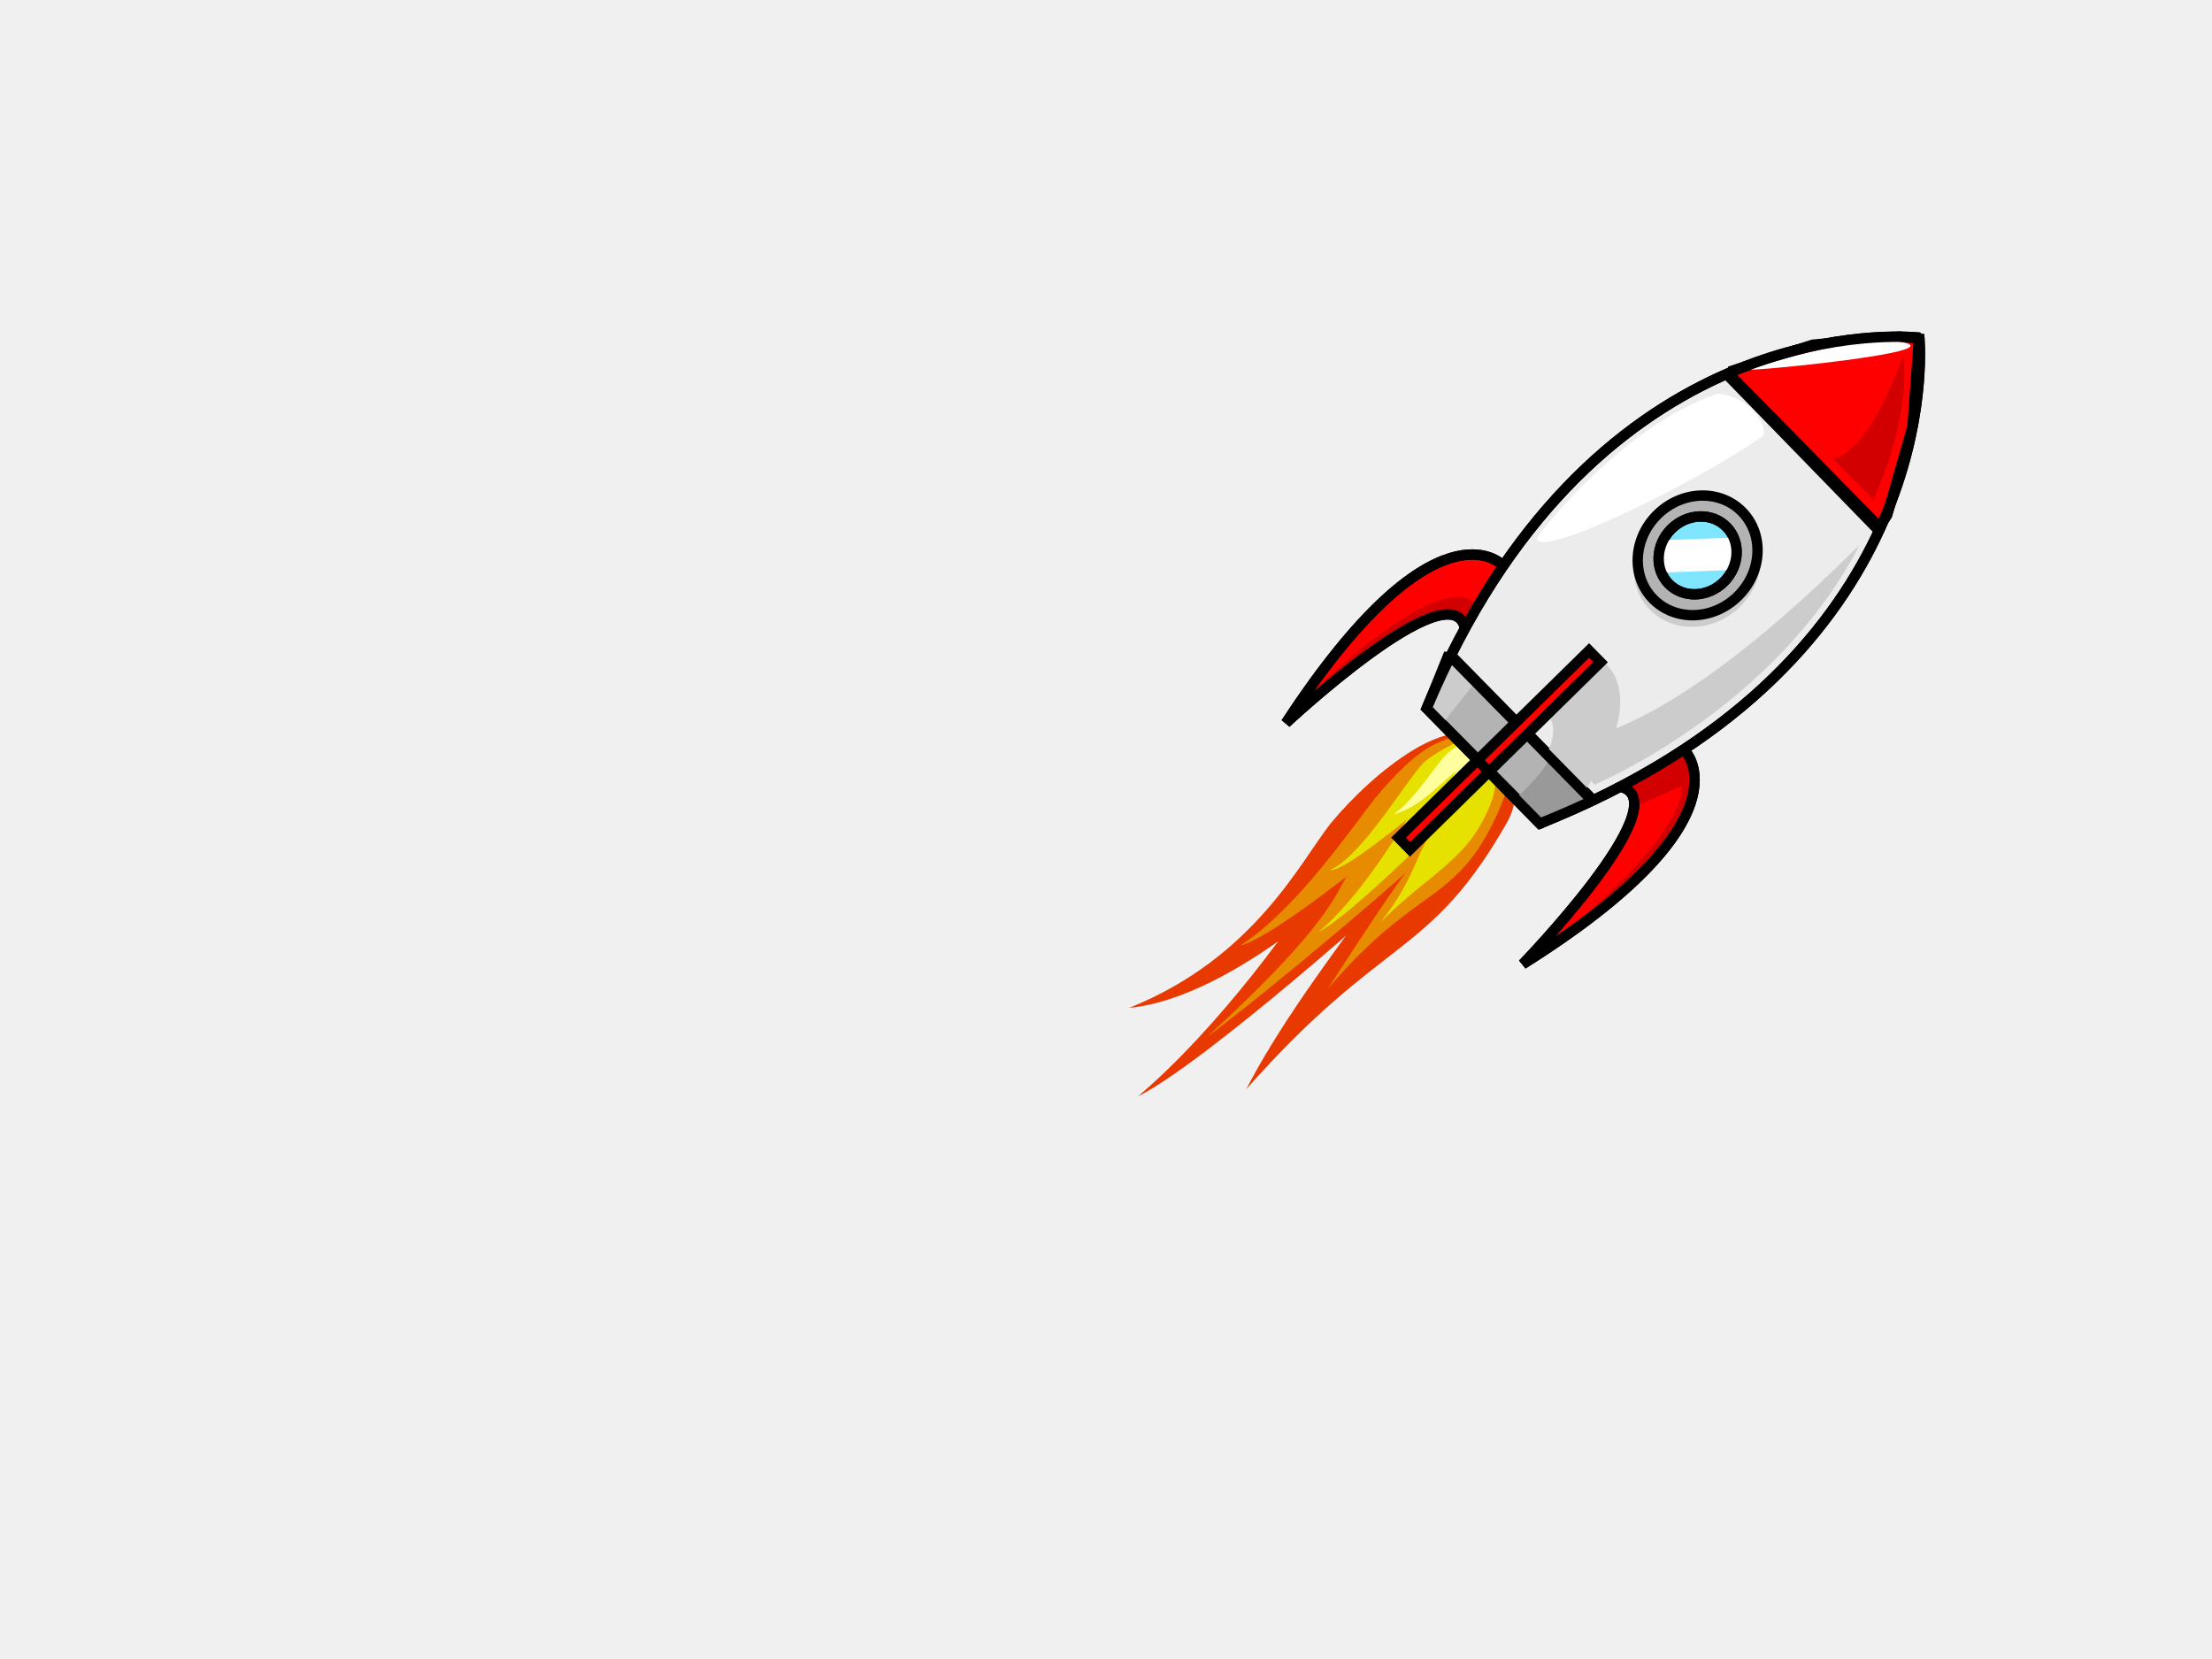
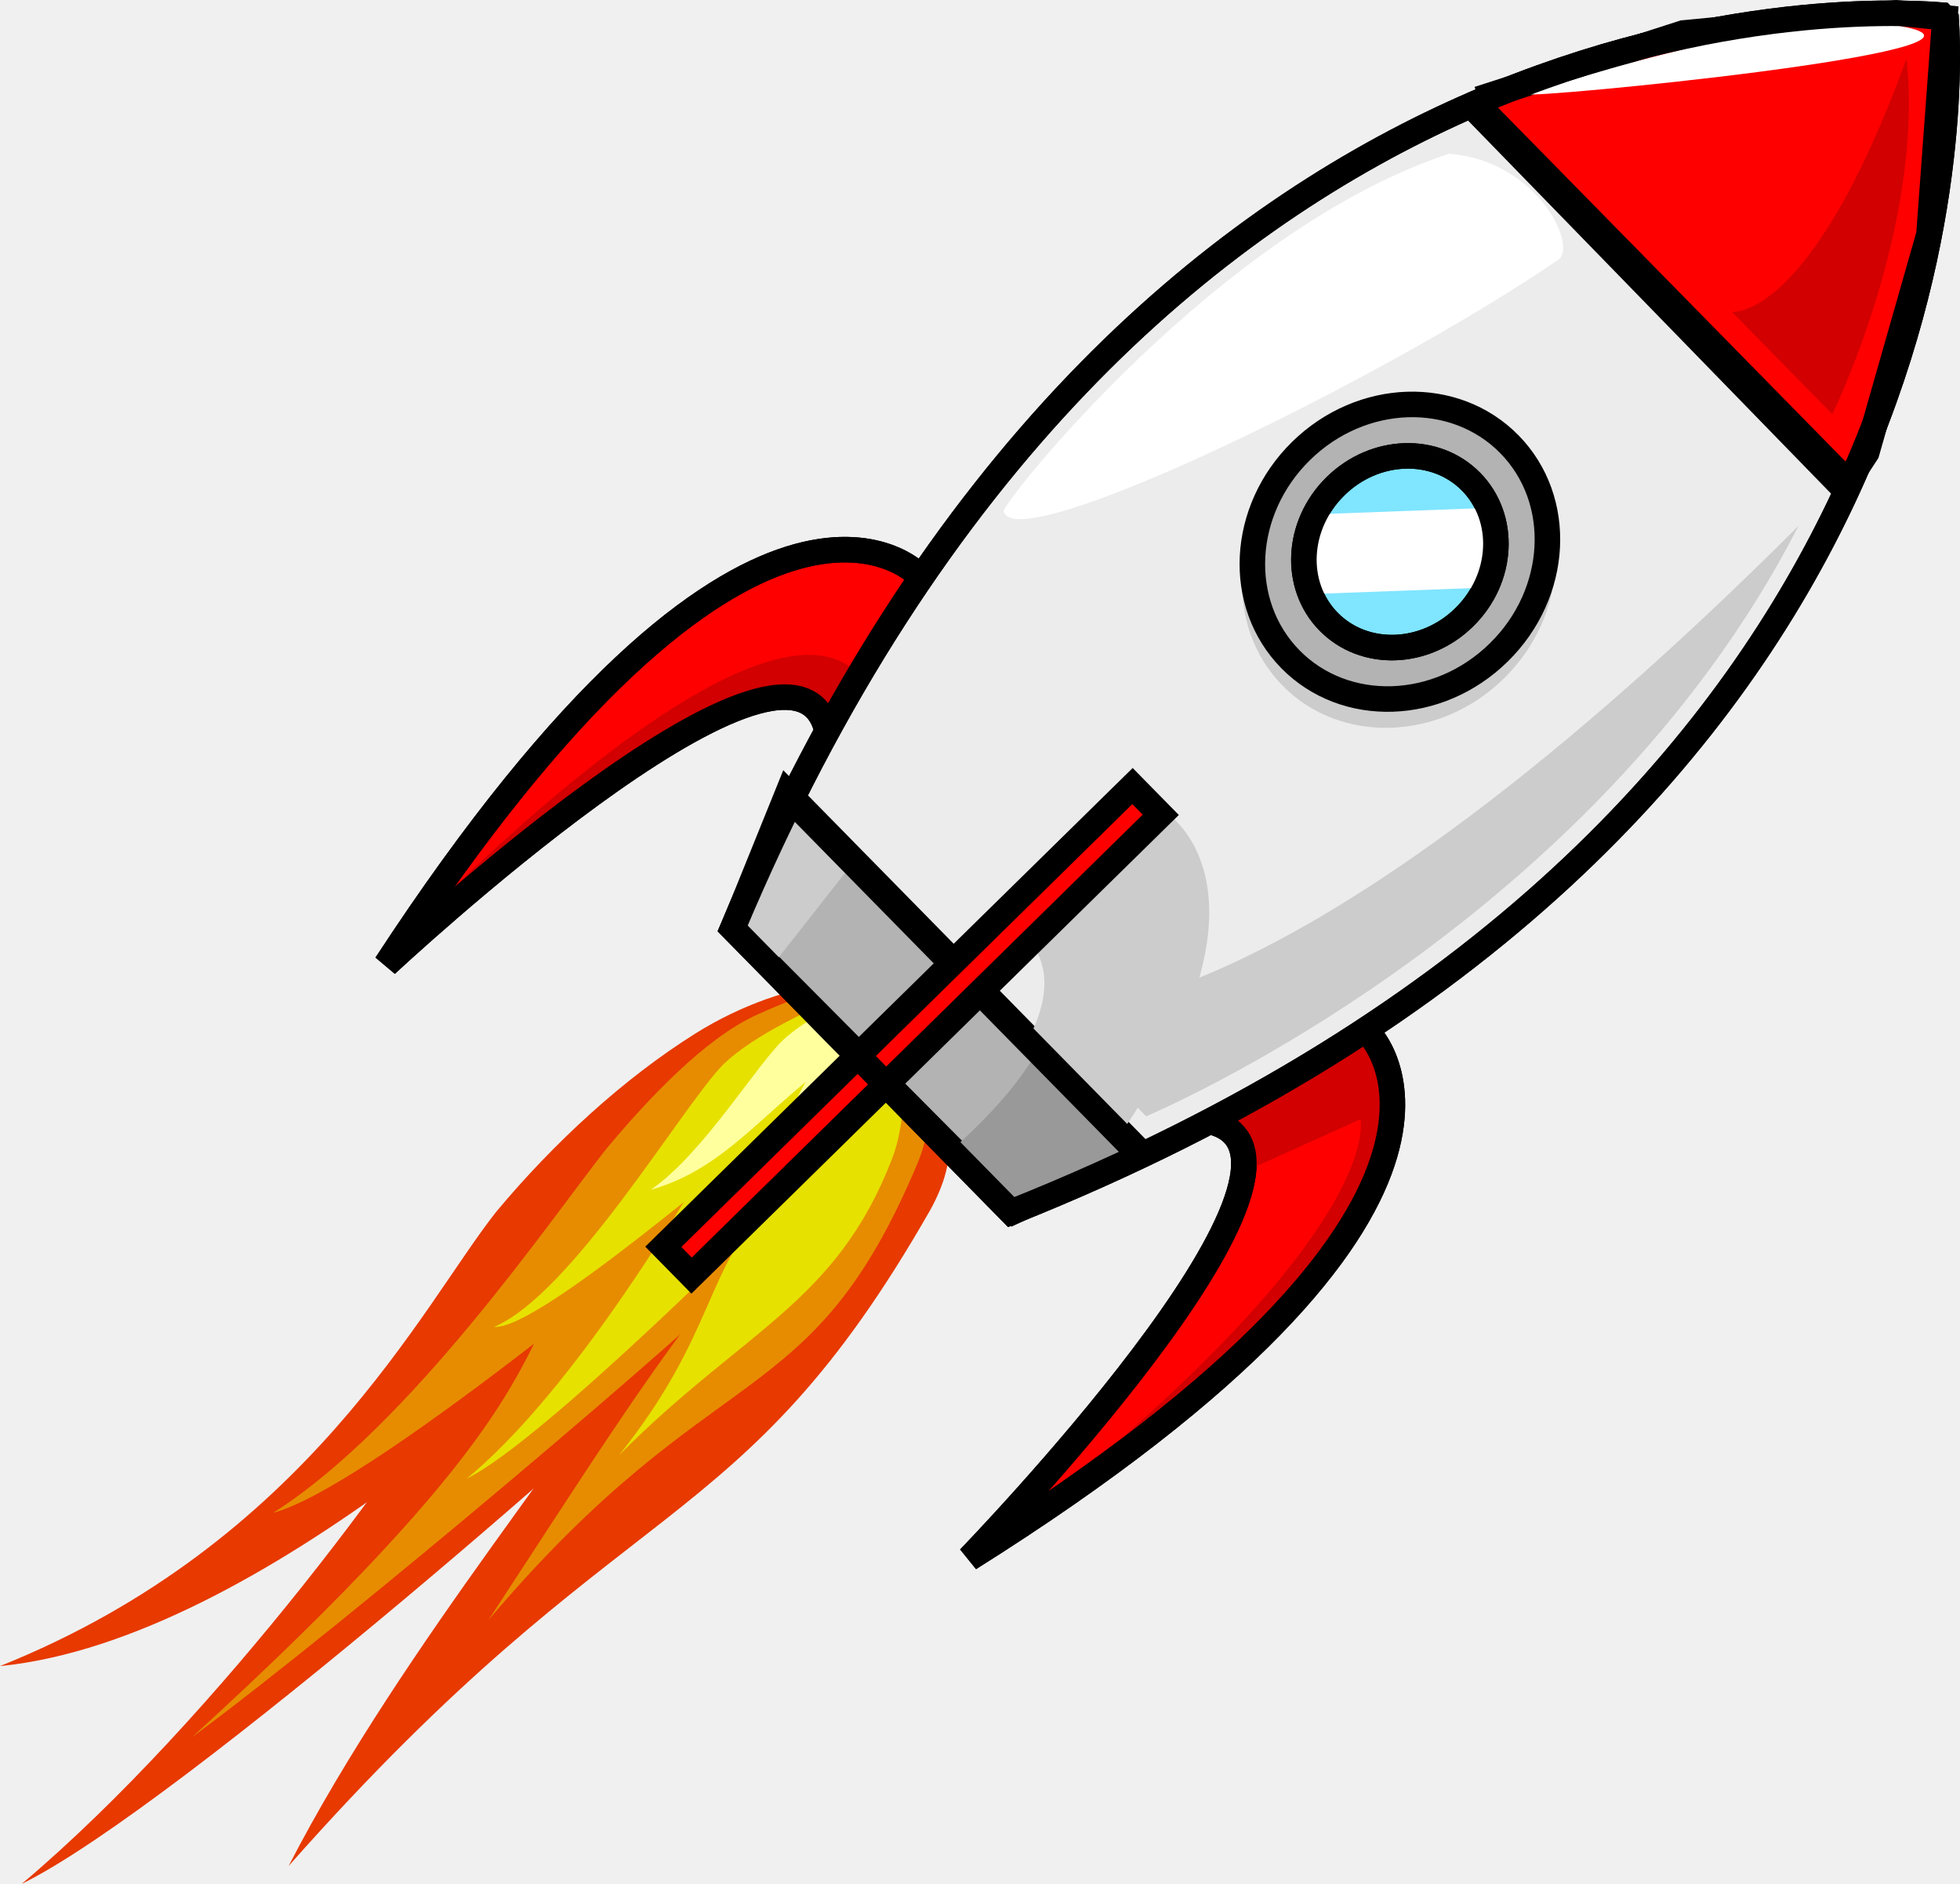
- <svg xmlns="http://www.w3.org/2000/svg" width="640" height="480">
-   <g>
-     <g id="svg_29" transform="rotate(-135 381.7464,272.8946) translate(95,26) translate(66,0) translate(117,124) translate(46,0) translate(-61,-34) translate(282.1893,0) scale(0.8557825,1) translate(-282.1893,0) translate(-9.03754,394.4143) scale(1,0.81238) translate(9.03754,-394.4143) translate(-9.03754,0) scale(0.5948176,0.7033576) translate(9.03754,0) translate(-9.03754,0) scale(0.7519532,0.6343239) translate(9.03754,0) translate(282.1893,0) scale(0.4609013,1.159731) translate(-282.1893,0) ">
-       <path fill="#e73900" fill-rule="evenodd" stroke-width="1pt" id="svg_27" d="m58.955,347.234c-67.992,-104.383 14.106,-113.705 -6.836,-256.61c51.357,67.417 65.696,150.111 87.256,174.57c14.88,19.209 22.219,42.395 20.218,66.217c-0.202,18.854 23.625,41.698 17.11,59.301c-34.644,-27.749 -94.233,-9.662 -117.749,-43.478z" />
-       <path fill="#e73900" fill-rule="evenodd" stroke-width="1pt" id="svg_26" d="m161.781,377.714c0.393,-19.99 -23.796,-28.662 -33.526,-44.274c-16.115,-11.925 -21.219,-30.487 -21.575,-48.766c-1.31,-29.234 24.748,-203.543 62.711,-250.356c-14.548,71.886 21.569,167.643 43.883,199.321c15.1,24.614 20.776,52.953 15.337,80.838c-2.672,22.247 -21.101,35.615 -31.071,55.569c-9.973,12.017 -23.544,13.155 -35.76,7.669z" />
-       <path fill="#e73900" fill-rule="evenodd" stroke-width="1pt" id="svg_25" d="m175.561,387.493c5.787,-17.367 -5.665,-44.895 -9.271,-61.002c-9.783,-14.504 -8.838,-32.016 -4.126,-48.078c6.937,-25.875 8.082,-147.981 120.025,-205.322c-86.818,85.183 -29.17,154.411 -19.772,187.746c5.49,25.333 2.684,51.737 -9.697,74.52c-17.094,31.454 -62.733,48.789 -77.159,52.137z" />
-       <path fill="#e78c00" fill-rule="evenodd" stroke-width="1pt" id="svg_24" d="m157.116,377.313c0.297,-16.32 -17.999,-23.4 -25.359,-36.145c-12.189,-9.735 -16.05,-24.889 -16.319,-39.812c-0.991,-23.866 23.326,-150.046 42.827,-204.387c-13.307,123.179 20.921,136.861 37.799,162.723c11.421,20.094 15.715,43.23 11.601,65.995c-2.021,18.162 -10.734,34.717 -18.275,51.007c-7.543,9.81 -23.035,5.099 -32.274,0.62z" />
-       <path fill="#e78c00" fill-rule="evenodd" stroke-width="1pt" id="svg_23" d="m86.963,353.927c-69.841,-71.705 6.257,-76.698 -13.112,-175.175c23.003,46.417 42.078,81.286 50.454,114.244c12.395,11.638 55.225,82.683 52.658,95.564c-26.992,-15.367 -69.89,-13.986 -90,-34.633z" />
-       <path fill="#e7e100" fill-rule="evenodd" stroke-width="1pt" id="svg_22" d="m100.91,349.609c-41.778,-39.659 -10.578,-62.945 -10.952,-112.48c11.549,43.353 48.08,54.035 47.611,80.078c6.035,7.79 37.634,63.345 34.992,70.483c-14.05,-11.254 -55.822,-23.055 -71.651,-38.081z" />
-       <path fill="#e78c00" fill-rule="evenodd" stroke-width="1pt" id="svg_21" d="m168.065,344.264c-7.34,-10.882 -6.631,-24.022 -3.095,-36.073c5.205,-19.414 28.071,-127.324 60.738,-150.795c-23.591,44.36 7.43,112.597 14.481,137.607c4.119,19.007 5.272,41.49 -7.276,55.912c-18.955,21.787 -42.882,34.475 -56.29,37.517c-8.524,5.982 -5.852,-32.084 -8.558,-44.169z" />
-       <path fill="#e7e100" fill-rule="evenodd" stroke-width="1pt" id="svg_20" d="m156.263,378.508c0.59,-9.984 -10.435,-14.776 -14.623,-22.764c-7.219,-6.265 -9.205,-15.639 -8.996,-24.783c-0.01,-14.637 -0.51,-105.876 18.026,-128.558c-8.204,35.656 22.691,88.808 32.379,105.064c6.49,12.588 8.541,26.86 5.453,40.695c-1.691,11.069 -7.44,20.987 -12.463,30.772c-4.863,5.818 -14.231,2.546 -19.776,-0.427z" />
-       <path fill="#e7e100" fill-rule="evenodd" stroke-width="1pt" id="svg_19" d="m165.08,379.783c4.746,-6.95 -1.138,-15.179 -0.704,-22.755c-2.499,-7.645 0.124,-15.27 4.23,-21.778c6.326,-10.568 17.442,-89.101 40.633,-97.45c-21.349,22.183 15.724,81.495 15.681,97.418c-0.763,11.893 -15.23,27.967 -23.445,36.615c-6.01,7.257 -17.905,14.231 -25.764,19.119c-6.027,-3.664 -7.917,-6.623 -10.632,-11.168z" />
-       <path fill="#ffff9e" fill-rule="evenodd" stroke-width="1pt" id="svg_18" d="m157.079,371.835c-14.756,-23.241 -9.282,-49.17 -3.006,-77.451c2.859,19.189 14.767,42.476 21.498,50.112c4.646,5.997 6.937,13.236 6.313,20.674c-0.063,5.886 -3.051,13.019 -5.085,18.515c-10.816,-8.664 -12.377,-1.292 -19.719,-11.85z" />
-       <path fill="#ffff9e" fill-rule="evenodd" stroke-width="1pt" id="svg_17" d="m173.667,360.308c11.431,-25.045 0.115,-44.761 26.314,-64.409c-7.824,18.215 10.07,46.976 8.123,56.948c-3.274,16.772 -25.885,29.254 -31.601,30.547c1.362,-13.791 -7.68,-11.174 -2.836,-23.087z" />
-       <path transform="translate(0,0) scale(NaN,NaN) translate(0,0) translate(NaN,NaN) scale(NaN,NaN) translate(NaN,NaN) translate(NaN,NaN) scale(NaN,NaN) translate(NaN,NaN) translate(NaN,NaN) scale(NaN,NaN) translate(NaN,NaN) translate(NaN,NaN) scale(NaN,NaN) translate(NaN,NaN) translate(NaN,NaN) scale(NaN,NaN) translate(NaN,NaN) translate(NaN,NaN) scale(NaN,NaN) translate(NaN,NaN) translate(NaN,NaN) scale(NaN,NaN) translate(NaN,NaN) translate(NaN,NaN) scale(NaN,NaN) translate(NaN,NaN) translate(NaN,NaN) scale(NaN,NaN) translate(NaN,NaN) translate(NaN,NaN) scale(NaN,NaN) translate(NaN,NaN) translate(NaN,NaN) scale(NaN,NaN) translate(NaN,NaN) translate(NaN,NaN) scale(NaN,NaN) translate(NaN,NaN) translate(NaN,NaN) scale(NaN,NaN) translate(NaN,NaN) translate(NaN,NaN) scale(NaN,NaN) translate(NaN,NaN) translate(NaN,NaN) scale(NaN,NaN) translate(NaN,NaN) translate(NaN,NaN) scale(NaN,NaN) translate(NaN,NaN) translate(NaN,NaN) scale(NaN,NaN) translate(NaN,NaN) translate(NaN,NaN) scale(NaN,NaN) translate(NaN,NaN) translate(NaN,NaN) scale(NaN,NaN) translate(NaN,NaN) translate(NaN,NaN) scale(NaN,NaN) translate(NaN,NaN) translate(NaN,NaN) scale(NaN,NaN) translate(NaN,NaN) translate(NaN,NaN) scale(NaN,NaN) translate(NaN,NaN) translate(NaN,NaN) scale(NaN,NaN) translate(NaN,NaN) " fill="#ffff9e" fill-rule="evenodd" stroke-width="1pt" id="svg_16" d="0" />
+ <svg xmlns="http://www.w3.org/2000/svg" width="230.299" height="221.356" version="1.1" id="svg83">
+   <defs id="defs87" />
+   <g id="g81" transform="translate(-326.6907,-95.86058)">
+     <g id="svg_29" transform="matrix(-0.1247473,-0.1247473,0.2972272,-0.2972272,340.1685,348.5474)">
+       <path fill="#e73900" fill-rule="evenodd" stroke-width="1pt" id="svg_27" d="M 58.955,347.234 C -9.038,242.851 73.06,233.528 52.119,90.624 103.476,158.041 117.815,240.735 139.375,265.194 c 14.88,19.209 22.219,42.395 20.218,66.217 -0.202,18.854 23.625,41.698 17.11,59.3 -34.644,-27.749 -94.233,-9.662 -117.749,-43.478 z" />
+       <path fill="#e73900" fill-rule="evenodd" stroke-width="1pt" id="svg_26" d="m 161.781,377.714 c 0.393,-19.99 -23.796,-28.662 -33.526,-44.274 -16.115,-11.925 -21.219,-30.487 -21.575,-48.766 -1.31,-29.234 24.748,-203.543 62.711,-250.356 -14.548,71.886 21.569,167.643 43.883,199.321 15.1,24.614 20.776,52.953 15.337,80.838 -2.672,22.247 -21.101,35.615 -31.071,55.569 -9.973,12.017 -23.544,13.155 -35.76,7.669 z" />
+       <path fill="#e73900" fill-rule="evenodd" stroke-width="1pt" id="svg_25" d="m 175.561,387.493 c 5.787,-17.367 -5.665,-44.895 -9.271,-61.002 -9.783,-14.504 -8.838,-32.016 -4.126,-48.078 6.937,-25.875 8.082,-147.981 120.025,-205.322 -86.818,85.183 -29.17,154.411 -19.772,187.746 5.49,25.333 2.684,51.737 -9.697,74.52 -17.094,31.454 -62.733,48.789 -77.159,52.137 z" />
+       <path fill="#e78c00" fill-rule="evenodd" stroke-width="1pt" id="svg_24" d="m 157.116,377.313 c 0.297,-16.32 -17.999,-23.4 -25.359,-36.145 -12.189,-9.735 -16.05,-24.889 -16.319,-39.812 -0.991,-23.866 23.326,-150.046 42.827,-204.387 -13.307,123.179 20.921,136.861 37.799,162.723 11.421,20.094 15.715,43.23 11.601,65.995 -2.021,18.162 -10.734,34.717 -18.275,51.007 -7.543,9.81 -23.035,5.099 -32.274,0.62 z" />
+       <path fill="#e78c00" fill-rule="evenodd" stroke-width="1pt" id="svg_23" d="m 86.963,353.927 c -69.841,-71.705 6.257,-76.698 -13.112,-175.175 23.003,46.417 42.078,81.286 50.454,114.244 12.395,11.638 55.225,82.683 52.658,95.564 -26.992,-15.367 -69.89,-13.986 -90,-34.633 z" />
+       <path fill="#e7e100" fill-rule="evenodd" stroke-width="1pt" id="svg_22" d="M 100.91,349.609 C 59.132,309.95 90.332,286.664 89.958,237.129 c 11.549,43.353 48.08,54.035 47.611,80.078 6.035,7.79 37.634,63.345 34.992,70.483 -14.05,-11.254 -55.822,-23.055 -71.651,-38.081 z" />
+       <path fill="#e78c00" fill-rule="evenodd" stroke-width="1pt" id="svg_21" d="m 168.065,344.264 c -7.34,-10.882 -6.631,-24.022 -3.095,-36.073 5.205,-19.414 28.071,-127.324 60.738,-150.795 -23.591,44.36 7.43,112.597 14.481,137.607 4.119,19.007 5.272,41.49 -7.276,55.912 -18.955,21.787 -42.882,34.475 -56.29,37.517 -8.524,5.982 -5.852,-32.084 -8.558,-44.169 z" />
+       <path fill="#e7e100" fill-rule="evenodd" stroke-width="1pt" id="svg_20" d="m 156.263,378.508 c 0.59,-9.984 -10.435,-14.776 -14.623,-22.764 -7.219,-6.265 -9.205,-15.639 -8.996,-24.783 -0.01,-14.637 -0.51,-105.876 18.026,-128.558 -8.204,35.656 22.691,88.808 32.379,105.064 6.49,12.588 8.541,26.86 5.453,40.695 -1.691,11.069 -7.44,20.987 -12.463,30.772 -4.863,5.818 -14.231,2.546 -19.776,-0.427 z" />
+       <path fill="#e7e100" fill-rule="evenodd" stroke-width="1pt" id="svg_19" d="m 165.08,379.783 c 4.746,-6.95 -1.138,-15.179 -0.704,-22.755 -2.499,-7.645 0.124,-15.27 4.23,-21.778 6.326,-10.568 17.442,-89.101 40.633,-97.45 -21.349,22.183 15.724,81.495 15.681,97.418 -0.763,11.893 -15.23,27.967 -23.445,36.615 -6.01,7.257 -17.905,14.231 -25.764,19.119 -6.027,-3.664 -7.917,-6.623 -10.632,-11.168 z" />
+       <path fill="#ffff9e" fill-rule="evenodd" stroke-width="1pt" id="svg_18" d="m 157.079,371.835 c -14.756,-23.241 -9.282,-49.17 -3.006,-77.451 2.859,19.189 14.767,42.476 21.498,50.112 4.646,5.997 6.937,13.236 6.313,20.674 -0.063,5.886 -3.051,13.019 -5.085,18.515 -10.816,-8.664 -12.377,-1.292 -19.719,-11.85 z" />
+       <path fill="#ffff9e" fill-rule="evenodd" stroke-width="1pt" id="svg_17" d="m 173.667,360.308 c 11.431,-25.045 0.115,-44.761 26.314,-64.409 -7.824,18.215 10.07,46.976 8.123,56.948 -3.274,16.772 -25.885,29.254 -31.601,30.547 1.362,-13.791 -7.68,-11.174 -2.836,-23.087 z" />
+       <path fill="#ffff9e" fill-rule="evenodd" stroke-width="1pt" id="svg_16" d="" />
    </g>
-     <g id="svg_1" transform="rotate(45.5195 482.0426,169.6578) ">
-       <path d="m481.668,67.248c-8.024,6.942 -69.699,65.129 -22.982,176.556l46.542,0l0.171,0c46.717,-111.427 -14.957,-169.605 -22.982,-176.547l-0.749,-0.009z" id="path3217" stroke-width="3" stroke="#000000" fill-rule="evenodd" fill="#ececec" />
-       <path id="path3219" d="m483.602,139.39c-9.719,0 -17.623,8.602 -17.623,19.167c0,10.565 7.904,19.158 17.623,19.158c9.719,0 17.631,-8.593 17.631,-19.158c0,-10.565 -7.913,-19.167 -17.631,-19.167zm0,2.266c8.591,0 15.546,7.562 15.546,16.9c0,9.339 -6.956,16.892 -15.546,16.892c-8.591,0 -15.538,-7.553 -15.538,-16.892c0,-9.339 6.948,-16.9 15.538,-16.9z" stroke-miterlimit="4" stroke-linecap="round" stroke-width="3" fill-rule="nonzero" fill="#cccccc" />
-       <path id="path2419" d="m450.565,112.996l11.32,-22.608l15.795,-19.46l4.475,-3.72l16.848,19.174l13.162,23.18l1.053,4.865l-62.916,-0.286" stroke-width="3" stroke="#000000" fill-rule="evenodd" fill="#ff0000" />
-       <path id="path2408" d="m444.247,199.134c0,0 -27.904,-0.378 -11.056,76.694c0,0 1.579,-64.354 16.321,-56.42" stroke-width="3" stroke="#000000" fill-rule="evenodd" fill="#ff0000" />
-       <path d="m519.919,199.134c0,0 27.904,-0.378 11.056,76.694c0,0 -1.579,-64.354 -16.321,-56.42" id="path2410" stroke-width="3" stroke="#000000" fill-rule="evenodd" fill="#ff0000" />
-       <path id="path2423" d="m451.881,228.037l6.844,15.74l46.858,-0.286l5.528,-15.453l-59.23,0z" stroke-width="3" stroke="#000000" fill-rule="evenodd" fill="#b3b3b3" />
-       <path id="path3209" d="m526.379,206.86l-5.265,14.309l-3.159,-2.862l-3.685,1.717l5.002,-21.463l8.95,4.865c0,0 15.531,11.733 3.422,70.113c7.108,-60.383 -5.528,-66.678 -5.265,-66.678z" stroke-width="3" fill-rule="evenodd" fill="#d20000" />
-       <path id="path3213" d="m432.401,274.97c0,0 -2.622,-62.43 15.268,-62.672c1.974,-0.027 1.843,6.868 1.843,6.868l-7.108,1.717l-5.528,18.887l-4.475,35.199z" stroke-width="3" fill-rule="evenodd" fill="#d20000" />
-       <path id="path3232" d="m493.943,228.039c1.056,3.459 1.68,8.286 1.376,15.165c0.225,0.086 0.463,0.207 0.708,0.345l9.553,-0.062l4.455,-12.447c-0.18,-1.064 -0.387,-2.013 -0.586,-3.001l-15.506,0z" stroke-width="3" fill-rule="evenodd" fill="#999999" />
-       <path id="path3227" d="m487.16,197.826c-1.777,-0.143 -2.899,0.159 -2.899,0.159l-1.319,22.035c0,0 6.342,-1.361 9.333,8.021l15.538,0c-5.047,-25.584 -15.549,-29.804 -20.653,-30.215z" stroke-width="3" fill-rule="evenodd" fill="#cccccc" />
-       <path id="path3241" d="m452.622,229.319l5.212,14.165l7.297,0.567l-2.085,-16.148l-10.424,1.417z" stroke-width="3" fill-rule="evenodd" fill="#cccccc" />
-       <path id="path2394" d="m450.565,113.568l61.863,0" stroke-width="3" stroke="#000000" fill-rule="evenodd" fill="none" />
-       <path d="m498.627,156.855a16.584,18.029 0 1 1-33.169,0a16.584,18.029 0 1 133.169,0z" id="path2400" stroke-miterlimit="4" stroke-linecap="round" stroke-width="3" stroke="#000000" fill-rule="nonzero" fill="#b3b3b3" />
-       <path id="path2402" d="m492.836,156.855a10.793,11.733 0 1 1-21.586,0a10.793,11.733 0 1 121.586,0z" stroke-miterlimit="4" stroke-linecap="round" stroke-width="3" stroke="#000000" fill-rule="nonzero" fill="#80e5ff" />
-       <path id="path2417" d="m452.671,228.323l58.44,0" stroke-width="3" stroke="#000000" fill-rule="evenodd" fill="none" />
-       <path id="rect2414" d="m479.673,198.561l4.738,0l0,77.267l-4.738,0l0,-77.267z" stroke-miterlimit="4" stroke-linecap="round" stroke-width="3" stroke="#000000" fill-rule="nonzero" fill="#ff0000" />
-       <path id="path2425" d="m508.479,224.603c0,0 21.06,-52.656 4.212,-103.309c0.79,89.858 -21.849,103.309 -21.849,103.309l17.637,0z" stroke-width="3" fill-rule="evenodd" fill="#cccccc" />
-       <rect transform="matrix(0.1834348,0.2012273,-0.1834348,0.2012273,291.7465,87.84773) " y="-389.67" x="672.605" height="83.714" width="34.47" id="rect2429" stroke-miterlimit="4" stroke-linecap="round" stroke-width="3" fill-rule="nonzero" fill="#ffffff" />
-       <path d="m492.836,156.855a10.793,11.733 0 1 1-21.586,0a10.793,11.733 0 1 121.586,0z" id="path2431" stroke-miterlimit="4" stroke-linecap="round" stroke-width="3" stroke="#000000" fill-rule="nonzero" fill="none" />
-       <path id="path2437" d="m506.109,109.275c0,0 -8.161,-23.18 -23.692,-35.486c14.215,29.762 6.844,35.486 6.844,35.486l16.848,0z" stroke-width="3" fill-rule="evenodd" fill="#d20000" />
-       <path id="path3211" d="m519.919,199.134c0,0 27.904,-0.378 11.056,76.694c0,0 -1.579,-64.354 -16.321,-56.42" stroke-width="3" stroke="#000000" fill-rule="evenodd" fill="none" />
-       <path d="m444.247,199.134c0,0 -27.904,-0.378 -11.056,76.694c0,0 1.579,-64.354 16.321,-56.42" id="path3215" stroke-width="3" stroke="#000000" fill-rule="evenodd" fill="none" />
-       <path id="path3237" d="m454.25,108.417c0,0 13.952,-29.476 25.535,-37.203c11.583,-7.727 -25.272,37.775 -25.535,37.203z" stroke-width="3" fill-rule="evenodd" fill="#ffffff" />
-       <path id="path3239" d="m446.032,186.743c-0.824,-0.498 -5.922,-41.35 6.701,-66.777c7.783,-6.81 18.373,-3.229 17.87,-0.405c-4.359,24.463 -19.667,70.142 -24.571,67.182z" stroke-width="3" fill-rule="evenodd" fill="#ffffff" />
-       <path id="path2382" d="m481.668,67.248c-8.024,6.942 -69.699,65.129 -22.982,176.556l46.542,0l0.171,0c46.717,-111.427 -14.957,-169.605 -22.982,-176.547l-0.749,-0.009z" stroke-width="3" stroke="#000000" fill-rule="evenodd" fill="none" />
+     <g id="svg_1" transform="rotate(45.5195,482.0426,169.6578)">
+       <path d="m 481.668,67.248 c -8.024,6.942 -69.699,65.129 -22.982,176.556 h 46.542 0.171 C 552.116,132.378 490.442,74.2 482.417,67.257 l -0.749,-0.009 z" id="path3217" stroke-width="3" stroke="#000000" fill-rule="evenodd" fill="#ececec" />
+       <path id="path3219" d="m 483.602,139.39 c -9.719,0 -17.623,8.602 -17.623,19.167 0,10.565 7.904,19.158 17.623,19.158 9.719,0 17.631,-8.593 17.631,-19.158 0,-10.565 -7.913,-19.167 -17.631,-19.167 z m 0,2.266 c 8.591,0 15.546,7.562 15.546,16.9 0,9.339 -6.956,16.892 -15.546,16.892 -8.591,0 -15.538,-7.553 -15.538,-16.892 3e-5,-9.339 6.948,-16.9 15.538,-16.9 z" stroke-miterlimit="4" stroke-linecap="round" stroke-width="3" fill-rule="nonzero" fill="#cccccc" />
+       <path id="path2419" d="m 450.565,112.996 11.32,-22.608 15.795,-19.46 4.475,-3.72 16.848,19.174 13.162,23.18 1.053,4.865 -62.916,-0.286" stroke-width="3" stroke="#000000" fill-rule="evenodd" fill="#ff0000" />
+       <path id="path2408" d="m 444.247,199.134 c 0,0 -27.904,-0.378 -11.056,76.694 0,0 1.579,-64.354 16.321,-56.42" stroke-width="3" stroke="#000000" fill-rule="evenodd" fill="#ff0000" />
+       <path d="m 519.919,199.134 c 0,0 27.904,-0.378 11.056,76.694 0,0 -1.579,-64.354 -16.321,-56.42" id="path2410" stroke-width="3" stroke="#000000" fill-rule="evenodd" fill="#ff0000" />
+       <path id="path2423" d="m 451.881,228.037 6.844,15.74 46.858,-0.286 5.528,-15.453 z" stroke-width="3" stroke="#000000" fill-rule="evenodd" fill="#b3b3b3" />
+       <path id="path3209" d="m 526.379,206.86 -5.265,14.309 -3.159,-2.862 -3.685,1.717 5.002,-21.463 8.95,4.865 c 0,0 15.531,11.733 3.422,70.113 7.108,-60.383 -5.528,-66.678 -5.265,-66.678 z" stroke-width="3" fill-rule="evenodd" fill="#d20000" />
+       <path id="path3213" d="m 432.401,274.97 c 0,0 -2.622,-62.43 15.268,-62.672 1.974,-0.027 1.843,6.868 1.843,6.868 l -7.108,1.717 -5.528,18.887 z" stroke-width="3" fill-rule="evenodd" fill="#d20000" />
+       <path id="path3232" d="m 493.943,228.039 c 1.056,3.459 1.68,8.286 1.376,15.165 0.225,0.086 0.463,0.207 0.708,0.345 l 9.553,-0.062 4.455,-12.447 c -0.18,-1.063 -0.387,-2.013 -0.586,-3.001 z" stroke-width="3" fill-rule="evenodd" fill="#999999" />
+       <path id="path3227" d="m 487.16,197.826 c -1.777,-0.143 -2.899,0.159 -2.899,0.159 l -1.319,22.035 c 0,0 6.342,-1.361 9.333,8.021 h 15.538 c -5.047,-25.584 -15.549,-29.804 -20.653,-30.215 z" stroke-width="3" fill-rule="evenodd" fill="#cccccc" />
+       <path id="path3241" d="m 452.622,229.319 5.212,14.165 7.297,0.567 -2.085,-16.148 z" stroke-width="3" fill-rule="evenodd" fill="#cccccc" />
+       <path id="path2394" d="m 450.565,113.568 h 61.863" stroke-width="3" stroke="#000000" fill-rule="evenodd" fill="none" />
+       <path d="m 498.627,156.855 a 16.584,18.029 0 1 1 -33.169,0 16.584,18.029 0 1 1 33.169,0 z" id="path2400" stroke-miterlimit="4" stroke-linecap="round" stroke-width="3" stroke="#000000" fill-rule="nonzero" fill="#b3b3b3" />
+       <path id="path2402" d="m 492.836,156.855 a 10.793,11.733 0 1 1 -21.586,0 10.793,11.733 0 1 1 21.586,0 z" stroke-miterlimit="4" stroke-linecap="round" stroke-width="3" stroke="#000000" fill-rule="nonzero" fill="#80e5ff" />
+       <path id="path2417" d="m 452.671,228.323 h 58.44" stroke-width="3" stroke="#000000" fill-rule="evenodd" fill="none" />
+       <path id="rect2414" d="m 479.673,198.561 h 4.738 v 77.267 h -4.738 z" stroke-miterlimit="4" stroke-linecap="round" stroke-width="3" stroke="#000000" fill-rule="nonzero" fill="#ff0000" />
+       <path id="path2425" d="m 508.479,224.603 c 0,0 21.06,-52.656 4.212,-103.309 0.79,89.858 -21.849,103.309 -21.849,103.309 z" stroke-width="3" fill-rule="evenodd" fill="#cccccc" />
+       <rect transform="matrix(0.1834348,0.2012273,-0.1834348,0.2012273,291.7466,87.84773)" y="-389.67" x="672.605" height="83.714" width="34.47" id="rect2429" stroke-miterlimit="4" stroke-linecap="round" stroke-width="3" fill-rule="nonzero" fill="#ffffff" />
+       <path d="m 492.836,156.855 a 10.793,11.733 0 1 1 -21.586,0 10.793,11.733 0 1 1 21.586,0 z" id="path2431" stroke-miterlimit="4" stroke-linecap="round" stroke-width="3" stroke="#000000" fill-rule="nonzero" fill="none" />
+       <path id="path2437" d="m 506.11,109.275 c 0,0 -8.161,-23.18 -23.692,-35.486 14.215,29.762 6.844,35.486 6.844,35.486 z" stroke-width="3" fill-rule="evenodd" fill="#d20000" />
+       <path id="path3211" d="m 519.919,199.134 c 0,0 27.904,-0.378 11.056,76.694 0,0 -1.579,-64.354 -16.321,-56.42" stroke-width="3" stroke="#000000" fill-rule="evenodd" fill="none" />
+       <path d="m 444.247,199.134 c 0,0 -27.904,-0.378 -11.056,76.694 0,0 1.579,-64.354 16.321,-56.42" id="path3215" stroke-width="3" stroke="#000000" fill-rule="evenodd" fill="none" />
+       <path id="path3237" d="m 454.25,108.417 c 0,0 13.952,-29.476 25.535,-37.203 11.583,-7.727 -25.272,37.775 -25.535,37.203 z" stroke-width="3" fill-rule="evenodd" fill="#ffffff" />
+       <path id="path3239" d="m 446.032,186.743 c -0.825,-0.498 -5.922,-41.35 6.701,-66.777 7.783,-6.81 18.373,-3.229 17.87,-0.405 -4.359,24.463 -19.667,70.142 -24.571,67.182 z" stroke-width="3" fill-rule="evenodd" fill="#ffffff" />
+       <path id="path2382" d="m 481.668,67.248 c -8.024,6.942 -69.699,65.129 -22.982,176.556 h 46.542 0.171 C 552.116,132.378 490.442,74.2 482.417,67.257 l -0.749,-0.009 z" stroke-width="3" stroke="#000000" fill-rule="evenodd" fill="none" />
    </g>
-     <path id="svg_1756" stroke-width="1pt" fill-rule="evenodd" fill="#e73900" />
-     <path id="svg_1755" stroke-width="1pt" fill-rule="evenodd" fill="#e73900" />
-     <path id="svg_1754" stroke-width="1pt" fill-rule="evenodd" fill="#e73900" />
-     <path id="svg_1753" stroke-width="1pt" fill-rule="evenodd" fill="#e78c00" />
-     <path id="svg_1752" stroke-width="1pt" fill-rule="evenodd" fill="#e78c00" />
-     <path id="svg_1751" stroke-width="1pt" fill-rule="evenodd" fill="#e7e100" />
-     <path id="svg_1750" stroke-width="1pt" fill-rule="evenodd" fill="#e78c00" />
-     <path id="svg_1749" stroke-width="1pt" fill-rule="evenodd" fill="#e7e100" />
-     <path id="svg_1748" stroke-width="1pt" fill-rule="evenodd" fill="#e7e100" />
-     <path id="svg_1747" stroke-width="1pt" fill-rule="evenodd" fill="#ffff9e" />
-     <path id="svg_1746" stroke-width="1pt" fill-rule="evenodd" fill="#ffff9e" />
-     <path id="svg_1745" stroke-width="1pt" fill-rule="evenodd" fill="#ffff9e" transform="translate(0,0) scale(NaN,NaN) translate(0,0) translate(NaN,NaN) scale(NaN,NaN) translate(NaN,NaN) translate(NaN,NaN) scale(NaN,NaN) translate(NaN,NaN) translate(NaN,NaN) scale(NaN,NaN) translate(NaN,NaN) matrix(NaN,NaN,NaN,NaN,NaN,NaN) " />
-     <path fill="#e73900" fill-rule="evenodd" stroke-width="1pt" id="svg_13" d="0" />
-     <path fill="#e73900" fill-rule="evenodd" stroke-width="1pt" id="svg_12" d="0" />
-     <path fill="#e73900" fill-rule="evenodd" stroke-width="1pt" id="svg_11" d="0" />
-     <path fill="#e78c00" fill-rule="evenodd" stroke-width="1pt" id="svg_10" d="0" />
-     <path fill="#e78c00" fill-rule="evenodd" stroke-width="1pt" id="svg_9" d="0" />
-     <path fill="#e7e100" fill-rule="evenodd" stroke-width="1pt" id="svg_8" d="0" />
-     <path fill="#e78c00" fill-rule="evenodd" stroke-width="1pt" id="svg_7" d="0" />
-     <path fill="#e7e100" fill-rule="evenodd" stroke-width="1pt" id="svg_6" d="0" />
-     <path fill="#e7e100" fill-rule="evenodd" stroke-width="1pt" id="svg_5" d="0" />
-     <path transform="matrix(NaN,NaN,NaN,NaN,NaN,NaN) " fill="#ffff9e" fill-rule="evenodd" stroke-width="1pt" id="svg_4" d="0" />
+     <path id="svg_1756" stroke-width="1pt" fill-rule="evenodd" fill="#e73900" d="" />
+     <path id="svg_1755" stroke-width="1pt" fill-rule="evenodd" fill="#e73900" d="" />
+     <path id="svg_1754" stroke-width="1pt" fill-rule="evenodd" fill="#e73900" d="" />
+     <path id="svg_1753" stroke-width="1pt" fill-rule="evenodd" fill="#e78c00" d="" />
+     <path id="svg_1752" stroke-width="1pt" fill-rule="evenodd" fill="#e78c00" d="" />
+     <path id="svg_1751" stroke-width="1pt" fill-rule="evenodd" fill="#e7e100" d="" />
+     <path id="svg_1750" stroke-width="1pt" fill-rule="evenodd" fill="#e78c00" d="" />
+     <path id="svg_1749" stroke-width="1pt" fill-rule="evenodd" fill="#e7e100" d="" />
+     <path id="svg_1748" stroke-width="1pt" fill-rule="evenodd" fill="#e7e100" d="" />
+     <path id="svg_1747" stroke-width="1pt" fill-rule="evenodd" fill="#ffff9e" d="" />
+     <path id="svg_1746" stroke-width="1pt" fill-rule="evenodd" fill="#ffff9e" d="" />
+     <path id="svg_1745" stroke-width="1pt" fill-rule="evenodd" fill="#ffff9e" d="" />
+     <path fill="#e73900" fill-rule="evenodd" stroke-width="1pt" id="svg_13" d="" />
+     <path fill="#e73900" fill-rule="evenodd" stroke-width="1pt" id="svg_12" d="" />
+     <path fill="#e73900" fill-rule="evenodd" stroke-width="1pt" id="svg_11" d="" />
+     <path fill="#e78c00" fill-rule="evenodd" stroke-width="1pt" id="svg_10" d="" />
+     <path fill="#e78c00" fill-rule="evenodd" stroke-width="1pt" id="svg_9" d="" />
+     <path fill="#e7e100" fill-rule="evenodd" stroke-width="1pt" id="svg_8" d="" />
+     <path fill="#e78c00" fill-rule="evenodd" stroke-width="1pt" id="svg_7" d="" />
+     <path fill="#e7e100" fill-rule="evenodd" stroke-width="1pt" id="svg_6" d="" />
+     <path fill="#e7e100" fill-rule="evenodd" stroke-width="1pt" id="svg_5" d="" />
+     <path fill="#ffff9e" fill-rule="evenodd" stroke-width="1pt" id="svg_4" d="" />
    <g id="svg_1758" />
-     <g id="svg_15" transform="translate(0,0) scale(NaN,NaN) translate(0,0) ">
-       <path fill="#ffff9e" fill-rule="evenodd" stroke-width="1pt" id="svg_3" d="0" />
-       <path transform="translate(0,0) scale(NaN,NaN) translate(0,0) translate(NaN,NaN) scale(NaN,NaN) translate(NaN,NaN) " fill="#ffff9e" fill-rule="evenodd" stroke-width="1pt" id="svg_2" d="0" />
+     <g id="svg_15">
+       <path fill="#ffff9e" fill-rule="evenodd" stroke-width="1pt" id="svg_3" d="" />
+       <path fill="#ffff9e" fill-rule="evenodd" stroke-width="1pt" id="svg_2" d="" />
    </g>
  </g>
</svg>
